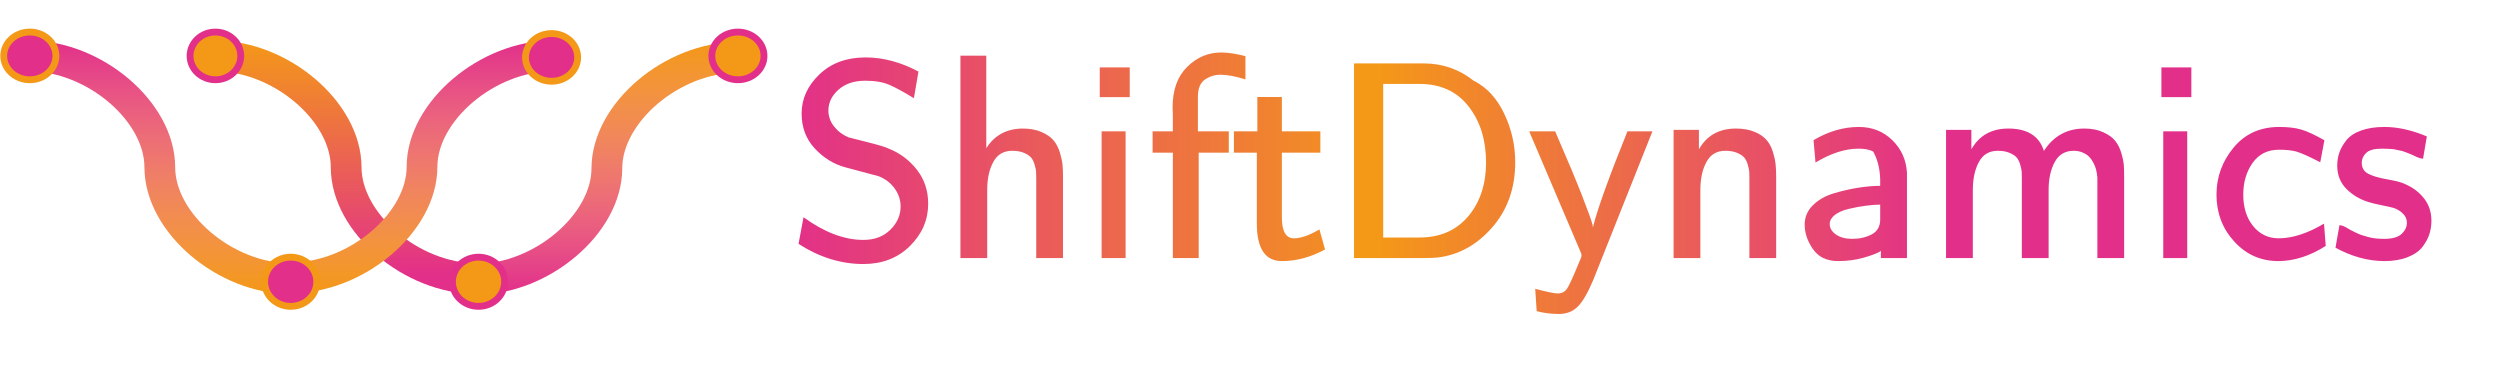
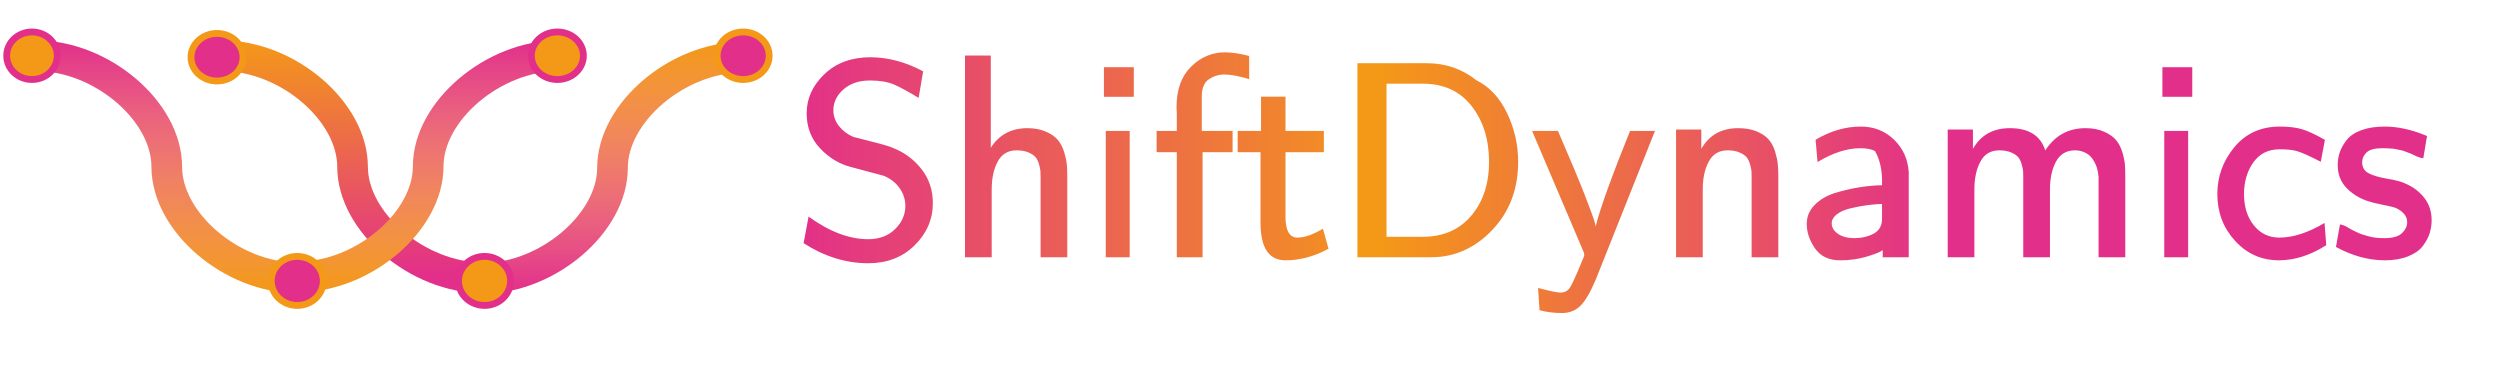
- <svg xmlns="http://www.w3.org/2000/svg" width="1677" height="257" overflow="hidden">
+ <svg xmlns="http://www.w3.org/2000/svg" width="1682" height="257" overflow="hidden">
  <defs>
    <clipPath id="clip0">
-       <rect x="770" y="1397" width="1677" height="257" />
+       <rect x="765" y="1397" width="1682" height="257" />
    </clipPath>
    <linearGradient x1="87.589" y1="-10.312" x2="87.589" y2="159.128" gradientUnits="userSpaceOnUse" spreadMethod="reflect" id="stroke1">
      <stop offset="0" stop-color="#E22F8A" stop-opacity="1" />
      <stop offset="0.009" stop-color="#E23089" stop-opacity="1" />
      <stop offset="0.018" stop-color="#E23289" stop-opacity="1" />
      <stop offset="0.027" stop-color="#E23489" stop-opacity="1" />
      <stop offset="0.035" stop-color="#E33589" stop-opacity="1" />
      <stop offset="0.044" stop-color="#E33789" stop-opacity="1" />
      <stop offset="0.053" stop-color="#E33989" stop-opacity="1" />
      <stop offset="0.062" stop-color="#E43A89" stop-opacity="1" />
      <stop offset="0.071" stop-color="#E43C89" stop-opacity="1" />
      <stop offset="0.08" stop-color="#E43E89" stop-opacity="1" />
      <stop offset="0.088" stop-color="#E43F88" stop-opacity="1" />
      <stop offset="0.097" stop-color="#E54188" stop-opacity="1" />
      <stop offset="0.106" stop-color="#E54288" stop-opacity="1" />
      <stop offset="0.115" stop-color="#E54488" stop-opacity="1" />
      <stop offset="0.124" stop-color="#E54687" stop-opacity="1" />
      <stop offset="0.133" stop-color="#E64787" stop-opacity="1" />
      <stop offset="0.142" stop-color="#E64987" stop-opacity="1" />
      <stop offset="0.15" stop-color="#E64A86" stop-opacity="1" />
      <stop offset="0.159" stop-color="#E64C86" stop-opacity="1" />
      <stop offset="0.168" stop-color="#E74D85" stop-opacity="1" />
      <stop offset="0.177" stop-color="#E74F85" stop-opacity="1" />
      <stop offset="0.186" stop-color="#E75085" stop-opacity="1" />
      <stop offset="0.195" stop-color="#E85284" stop-opacity="1" />
      <stop offset="0.204" stop-color="#E85384" stop-opacity="1" />
      <stop offset="0.212" stop-color="#E85483" stop-opacity="1" />
      <stop offset="0.221" stop-color="#E85683" stop-opacity="1" />
      <stop offset="0.23" stop-color="#E85782" stop-opacity="1" />
      <stop offset="0.239" stop-color="#E95982" stop-opacity="1" />
      <stop offset="0.248" stop-color="#E95A81" stop-opacity="1" />
      <stop offset="0.257" stop-color="#E95B81" stop-opacity="1" />
      <stop offset="0.265" stop-color="#E95D80" stop-opacity="1" />
      <stop offset="0.274" stop-color="#EA5E7F" stop-opacity="1" />
      <stop offset="0.283" stop-color="#EA5F7F" stop-opacity="1" />
      <stop offset="0.292" stop-color="#EA617E" stop-opacity="1" />
      <stop offset="0.301" stop-color="#EA627E" stop-opacity="1" />
      <stop offset="0.31" stop-color="#EB637D" stop-opacity="1" />
      <stop offset="0.319" stop-color="#EB647C" stop-opacity="1" />
      <stop offset="0.327" stop-color="#EB667B" stop-opacity="1" />
      <stop offset="0.336" stop-color="#EB677B" stop-opacity="1" />
      <stop offset="0.345" stop-color="#EB687A" stop-opacity="1" />
      <stop offset="0.354" stop-color="#EC6979" stop-opacity="1" />
      <stop offset="0.363" stop-color="#EC6A78" stop-opacity="1" />
      <stop offset="0.372" stop-color="#EC6C78" stop-opacity="1" />
      <stop offset="0.381" stop-color="#EC6D77" stop-opacity="1" />
      <stop offset="0.389" stop-color="#EC6E76" stop-opacity="1" />
      <stop offset="0.398" stop-color="#ED6F75" stop-opacity="1" />
      <stop offset="0.407" stop-color="#ED7074" stop-opacity="1" />
      <stop offset="0.416" stop-color="#ED7173" stop-opacity="1" />
      <stop offset="0.425" stop-color="#ED7273" stop-opacity="1" />
      <stop offset="0.434" stop-color="#ED7372" stop-opacity="1" />
      <stop offset="0.442" stop-color="#ED7471" stop-opacity="1" />
      <stop offset="0.451" stop-color="#EE7570" stop-opacity="1" />
      <stop offset="0.46" stop-color="#EE766F" stop-opacity="1" />
      <stop offset="0.469" stop-color="#EE776E" stop-opacity="1" />
      <stop offset="0.478" stop-color="#EE786D" stop-opacity="1" />
      <stop offset="0.487" stop-color="#EE796C" stop-opacity="1" />
      <stop offset="0.496" stop-color="#EF7A6B" stop-opacity="1" />
      <stop offset="0.504" stop-color="#EF7B6A" stop-opacity="1" />
      <stop offset="0.513" stop-color="#EF7C69" stop-opacity="1" />
      <stop offset="0.522" stop-color="#EF7D68" stop-opacity="1" />
      <stop offset="0.531" stop-color="#EF7E67" stop-opacity="1" />
      <stop offset="0.54" stop-color="#EF7F66" stop-opacity="1" />
      <stop offset="0.549" stop-color="#EF8065" stop-opacity="1" />
      <stop offset="0.558" stop-color="#F08163" stop-opacity="1" />
      <stop offset="0.566" stop-color="#F08262" stop-opacity="1" />
      <stop offset="0.575" stop-color="#F08261" stop-opacity="1" />
      <stop offset="0.584" stop-color="#F08360" stop-opacity="1" />
      <stop offset="0.593" stop-color="#F0845F" stop-opacity="1" />
      <stop offset="0.602" stop-color="#F0855E" stop-opacity="1" />
      <stop offset="0.611" stop-color="#F0865C" stop-opacity="1" />
      <stop offset="0.619" stop-color="#F1865B" stop-opacity="1" />
      <stop offset="0.628" stop-color="#F1875A" stop-opacity="1" />
      <stop offset="0.637" stop-color="#F18859" stop-opacity="1" />
      <stop offset="0.646" stop-color="#F18957" stop-opacity="1" />
      <stop offset="0.655" stop-color="#F18956" stop-opacity="1" />
      <stop offset="0.664" stop-color="#F18A55" stop-opacity="1" />
      <stop offset="0.673" stop-color="#F18B53" stop-opacity="1" />
      <stop offset="0.681" stop-color="#F18B52" stop-opacity="1" />
      <stop offset="0.69" stop-color="#F28C51" stop-opacity="1" />
      <stop offset="0.699" stop-color="#F28C4F" stop-opacity="1" />
      <stop offset="0.708" stop-color="#F28D4E" stop-opacity="1" />
      <stop offset="0.717" stop-color="#F28E4C" stop-opacity="1" />
      <stop offset="0.726" stop-color="#F28E4B" stop-opacity="1" />
      <stop offset="0.735" stop-color="#F28F4A" stop-opacity="1" />
      <stop offset="0.743" stop-color="#F28F48" stop-opacity="1" />
      <stop offset="0.752" stop-color="#F29047" stop-opacity="1" />
      <stop offset="0.761" stop-color="#F29045" stop-opacity="1" />
      <stop offset="0.77" stop-color="#F29144" stop-opacity="1" />
      <stop offset="0.779" stop-color="#F29142" stop-opacity="1" />
      <stop offset="0.788" stop-color="#F39241" stop-opacity="1" />
      <stop offset="0.796" stop-color="#F3923F" stop-opacity="1" />
      <stop offset="0.805" stop-color="#F3933E" stop-opacity="1" />
      <stop offset="0.814" stop-color="#F3933C" stop-opacity="1" />
      <stop offset="0.823" stop-color="#F3933A" stop-opacity="1" />
      <stop offset="0.832" stop-color="#F39439" stop-opacity="1" />
      <stop offset="0.841" stop-color="#F39437" stop-opacity="1" />
      <stop offset="0.85" stop-color="#F39436" stop-opacity="1" />
      <stop offset="0.858" stop-color="#F39534" stop-opacity="1" />
      <stop offset="0.867" stop-color="#F39532" stop-opacity="1" />
      <stop offset="0.876" stop-color="#F39531" stop-opacity="1" />
      <stop offset="0.885" stop-color="#F3962F" stop-opacity="1" />
      <stop offset="0.894" stop-color="#F3962D" stop-opacity="1" />
      <stop offset="0.903" stop-color="#F3962B" stop-opacity="1" />
      <stop offset="0.912" stop-color="#F3962A" stop-opacity="1" />
      <stop offset="0.92" stop-color="#F39728" stop-opacity="1" />
      <stop offset="0.929" stop-color="#F39726" stop-opacity="1" />
      <stop offset="0.938" stop-color="#F39724" stop-opacity="1" />
      <stop offset="0.947" stop-color="#F39723" stop-opacity="1" />
      <stop offset="0.956" stop-color="#F39721" stop-opacity="1" />
      <stop offset="0.965" stop-color="#F3971F" stop-opacity="1" />
      <stop offset="0.973" stop-color="#F3971D" stop-opacity="1" />
      <stop offset="0.982" stop-color="#F3971B" stop-opacity="1" />
      <stop offset="0.991" stop-color="#F39719" stop-opacity="1" />
      <stop offset="1" stop-color="#F49818" stop-opacity="1" />
    </linearGradient>
    <linearGradient x1="1297.63" y1="1524.09" x2="2402.21" y2="1524.09" gradientUnits="userSpaceOnUse" spreadMethod="reflect" id="fill2">
      <stop offset="0" stop-color="#E22F8A" stop-opacity="1" />
      <stop offset="0.37" stop-color="#F49818" stop-opacity="1" />
      <stop offset="1" stop-color="#F49818" stop-opacity="1" />
    </linearGradient>
    <linearGradient x1="1297.63" y1="1524.09" x2="2402.21" y2="1524.09" gradientUnits="userSpaceOnUse" spreadMethod="reflect" id="fill3">
      <stop offset="0" stop-color="#F49818" stop-opacity="1" />
      <stop offset="0.36" stop-color="#F49818" stop-opacity="1" />
      <stop offset="0.7" stop-color="#E22F8A" stop-opacity="1" />
      <stop offset="1" stop-color="#E22F8A" stop-opacity="1" />
    </linearGradient>
    <linearGradient x1="1002.2" y1="1594.22" x2="1002.2" y2="1424.19" gradientUnits="userSpaceOnUse" spreadMethod="reflect" id="stroke4">
      <stop offset="0" stop-color="#E22F8A" stop-opacity="1" />
      <stop offset="0.07" stop-color="#E22F8A" stop-opacity="1" />
      <stop offset="1" stop-color="#F49818" stop-opacity="1" />
    </linearGradient>
    <linearGradient x1="87.589" y1="-10.312" x2="87.589" y2="159.128" gradientUnits="userSpaceOnUse" spreadMethod="reflect" id="stroke5">
      <stop offset="0" stop-color="#F49818" stop-opacity="1" />
      <stop offset="0.009" stop-color="#F39719" stop-opacity="1" />
      <stop offset="0.018" stop-color="#F3971B" stop-opacity="1" />
      <stop offset="0.027" stop-color="#F3971D" stop-opacity="1" />
      <stop offset="0.035" stop-color="#F3971F" stop-opacity="1" />
      <stop offset="0.044" stop-color="#F39721" stop-opacity="1" />
      <stop offset="0.053" stop-color="#F39723" stop-opacity="1" />
      <stop offset="0.062" stop-color="#F39724" stop-opacity="1" />
      <stop offset="0.071" stop-color="#F39726" stop-opacity="1" />
      <stop offset="0.08" stop-color="#F39728" stop-opacity="1" />
      <stop offset="0.088" stop-color="#F3962A" stop-opacity="1" />
      <stop offset="0.097" stop-color="#F3962B" stop-opacity="1" />
      <stop offset="0.106" stop-color="#F3962D" stop-opacity="1" />
      <stop offset="0.115" stop-color="#F3962F" stop-opacity="1" />
      <stop offset="0.124" stop-color="#F39531" stop-opacity="1" />
      <stop offset="0.133" stop-color="#F39532" stop-opacity="1" />
      <stop offset="0.142" stop-color="#F39534" stop-opacity="1" />
      <stop offset="0.15" stop-color="#F39436" stop-opacity="1" />
      <stop offset="0.159" stop-color="#F39437" stop-opacity="1" />
      <stop offset="0.168" stop-color="#F39439" stop-opacity="1" />
      <stop offset="0.177" stop-color="#F3933A" stop-opacity="1" />
      <stop offset="0.186" stop-color="#F3933C" stop-opacity="1" />
      <stop offset="0.195" stop-color="#F3933E" stop-opacity="1" />
      <stop offset="0.204" stop-color="#F3923F" stop-opacity="1" />
      <stop offset="0.212" stop-color="#F39241" stop-opacity="1" />
      <stop offset="0.221" stop-color="#F29142" stop-opacity="1" />
      <stop offset="0.23" stop-color="#F29144" stop-opacity="1" />
      <stop offset="0.239" stop-color="#F29045" stop-opacity="1" />
      <stop offset="0.248" stop-color="#F29047" stop-opacity="1" />
      <stop offset="0.257" stop-color="#F28F48" stop-opacity="1" />
      <stop offset="0.265" stop-color="#F28F4A" stop-opacity="1" />
      <stop offset="0.274" stop-color="#F28E4B" stop-opacity="1" />
      <stop offset="0.283" stop-color="#F28E4C" stop-opacity="1" />
      <stop offset="0.292" stop-color="#F28D4E" stop-opacity="1" />
      <stop offset="0.301" stop-color="#F28C4F" stop-opacity="1" />
      <stop offset="0.31" stop-color="#F28C51" stop-opacity="1" />
      <stop offset="0.319" stop-color="#F18B52" stop-opacity="1" />
      <stop offset="0.327" stop-color="#F18B53" stop-opacity="1" />
      <stop offset="0.336" stop-color="#F18A55" stop-opacity="1" />
      <stop offset="0.345" stop-color="#F18956" stop-opacity="1" />
      <stop offset="0.354" stop-color="#F18957" stop-opacity="1" />
      <stop offset="0.363" stop-color="#F18859" stop-opacity="1" />
      <stop offset="0.372" stop-color="#F1875A" stop-opacity="1" />
      <stop offset="0.381" stop-color="#F1865B" stop-opacity="1" />
      <stop offset="0.389" stop-color="#F0865C" stop-opacity="1" />
      <stop offset="0.398" stop-color="#F0855E" stop-opacity="1" />
      <stop offset="0.407" stop-color="#F0845F" stop-opacity="1" />
      <stop offset="0.416" stop-color="#F08360" stop-opacity="1" />
      <stop offset="0.425" stop-color="#F08261" stop-opacity="1" />
      <stop offset="0.434" stop-color="#F08262" stop-opacity="1" />
      <stop offset="0.442" stop-color="#F08163" stop-opacity="1" />
      <stop offset="0.451" stop-color="#EF8065" stop-opacity="1" />
      <stop offset="0.46" stop-color="#EF7F66" stop-opacity="1" />
      <stop offset="0.469" stop-color="#EF7E67" stop-opacity="1" />
      <stop offset="0.478" stop-color="#EF7D68" stop-opacity="1" />
      <stop offset="0.487" stop-color="#EF7C69" stop-opacity="1" />
      <stop offset="0.496" stop-color="#EF7B6A" stop-opacity="1" />
      <stop offset="0.504" stop-color="#EF7A6B" stop-opacity="1" />
      <stop offset="0.513" stop-color="#EE796C" stop-opacity="1" />
      <stop offset="0.522" stop-color="#EE786D" stop-opacity="1" />
      <stop offset="0.531" stop-color="#EE776E" stop-opacity="1" />
      <stop offset="0.54" stop-color="#EE766F" stop-opacity="1" />
      <stop offset="0.549" stop-color="#EE7570" stop-opacity="1" />
      <stop offset="0.558" stop-color="#ED7471" stop-opacity="1" />
      <stop offset="0.566" stop-color="#ED7372" stop-opacity="1" />
      <stop offset="0.575" stop-color="#ED7273" stop-opacity="1" />
      <stop offset="0.584" stop-color="#ED7173" stop-opacity="1" />
      <stop offset="0.593" stop-color="#ED7074" stop-opacity="1" />
      <stop offset="0.602" stop-color="#ED6F75" stop-opacity="1" />
      <stop offset="0.611" stop-color="#EC6E76" stop-opacity="1" />
      <stop offset="0.619" stop-color="#EC6D77" stop-opacity="1" />
      <stop offset="0.628" stop-color="#EC6C78" stop-opacity="1" />
      <stop offset="0.637" stop-color="#EC6A78" stop-opacity="1" />
      <stop offset="0.646" stop-color="#EC6979" stop-opacity="1" />
      <stop offset="0.655" stop-color="#EB687A" stop-opacity="1" />
      <stop offset="0.664" stop-color="#EB677B" stop-opacity="1" />
      <stop offset="0.673" stop-color="#EB667B" stop-opacity="1" />
      <stop offset="0.681" stop-color="#EB647C" stop-opacity="1" />
      <stop offset="0.69" stop-color="#EB637D" stop-opacity="1" />
      <stop offset="0.699" stop-color="#EA627E" stop-opacity="1" />
      <stop offset="0.708" stop-color="#EA617E" stop-opacity="1" />
      <stop offset="0.717" stop-color="#EA5F7F" stop-opacity="1" />
      <stop offset="0.726" stop-color="#EA5E7F" stop-opacity="1" />
      <stop offset="0.735" stop-color="#E95D80" stop-opacity="1" />
      <stop offset="0.743" stop-color="#E95B81" stop-opacity="1" />
      <stop offset="0.752" stop-color="#E95A81" stop-opacity="1" />
      <stop offset="0.761" stop-color="#E95982" stop-opacity="1" />
      <stop offset="0.77" stop-color="#E85782" stop-opacity="1" />
      <stop offset="0.779" stop-color="#E85683" stop-opacity="1" />
      <stop offset="0.788" stop-color="#E85483" stop-opacity="1" />
      <stop offset="0.796" stop-color="#E85384" stop-opacity="1" />
      <stop offset="0.805" stop-color="#E85284" stop-opacity="1" />
      <stop offset="0.814" stop-color="#E75085" stop-opacity="1" />
      <stop offset="0.823" stop-color="#E74F85" stop-opacity="1" />
      <stop offset="0.832" stop-color="#E74D85" stop-opacity="1" />
      <stop offset="0.841" stop-color="#E64C86" stop-opacity="1" />
      <stop offset="0.85" stop-color="#E64A86" stop-opacity="1" />
      <stop offset="0.858" stop-color="#E64987" stop-opacity="1" />
      <stop offset="0.867" stop-color="#E64787" stop-opacity="1" />
      <stop offset="0.876" stop-color="#E54687" stop-opacity="1" />
      <stop offset="0.885" stop-color="#E54488" stop-opacity="1" />
      <stop offset="0.894" stop-color="#E54288" stop-opacity="1" />
      <stop offset="0.903" stop-color="#E54188" stop-opacity="1" />
      <stop offset="0.912" stop-color="#E43F88" stop-opacity="1" />
      <stop offset="0.92" stop-color="#E43E89" stop-opacity="1" />
      <stop offset="0.929" stop-color="#E43C89" stop-opacity="1" />
      <stop offset="0.938" stop-color="#E43A89" stop-opacity="1" />
      <stop offset="0.947" stop-color="#E33989" stop-opacity="1" />
      <stop offset="0.956" stop-color="#E33789" stop-opacity="1" />
      <stop offset="0.965" stop-color="#E33589" stop-opacity="1" />
      <stop offset="0.973" stop-color="#E23489" stop-opacity="1" />
      <stop offset="0.982" stop-color="#E23289" stop-opacity="1" />
      <stop offset="0.991" stop-color="#E23089" stop-opacity="1" />
      <stop offset="1" stop-color="#E22F8A" stop-opacity="1" />
    </linearGradient>
    <linearGradient x1="877.197" y1="1594.22" x2="877.197" y2="1424.19" gradientUnits="userSpaceOnUse" spreadMethod="reflect" id="stroke6">
      <stop offset="0" stop-color="#F49818" stop-opacity="1" />
      <stop offset="0.009" stop-color="#F39719" stop-opacity="1" />
      <stop offset="0.018" stop-color="#F3971B" stop-opacity="1" />
      <stop offset="0.027" stop-color="#F3971D" stop-opacity="1" />
      <stop offset="0.035" stop-color="#F3971F" stop-opacity="1" />
      <stop offset="0.044" stop-color="#F39721" stop-opacity="1" />
      <stop offset="0.053" stop-color="#F39723" stop-opacity="1" />
      <stop offset="0.062" stop-color="#F39724" stop-opacity="1" />
      <stop offset="0.071" stop-color="#F39726" stop-opacity="1" />
      <stop offset="0.08" stop-color="#F39728" stop-opacity="1" />
      <stop offset="0.088" stop-color="#F3962A" stop-opacity="1" />
      <stop offset="0.097" stop-color="#F3962B" stop-opacity="1" />
      <stop offset="0.106" stop-color="#F3962D" stop-opacity="1" />
      <stop offset="0.115" stop-color="#F3962F" stop-opacity="1" />
      <stop offset="0.124" stop-color="#F39531" stop-opacity="1" />
      <stop offset="0.133" stop-color="#F39532" stop-opacity="1" />
      <stop offset="0.142" stop-color="#F39534" stop-opacity="1" />
      <stop offset="0.15" stop-color="#F39436" stop-opacity="1" />
      <stop offset="0.159" stop-color="#F39437" stop-opacity="1" />
      <stop offset="0.168" stop-color="#F39439" stop-opacity="1" />
      <stop offset="0.177" stop-color="#F3933A" stop-opacity="1" />
      <stop offset="0.186" stop-color="#F3933C" stop-opacity="1" />
      <stop offset="0.195" stop-color="#F3933E" stop-opacity="1" />
      <stop offset="0.204" stop-color="#F3923F" stop-opacity="1" />
      <stop offset="0.212" stop-color="#F39241" stop-opacity="1" />
      <stop offset="0.221" stop-color="#F29142" stop-opacity="1" />
      <stop offset="0.23" stop-color="#F29144" stop-opacity="1" />
      <stop offset="0.239" stop-color="#F29045" stop-opacity="1" />
      <stop offset="0.248" stop-color="#F29047" stop-opacity="1" />
      <stop offset="0.257" stop-color="#F28F48" stop-opacity="1" />
      <stop offset="0.265" stop-color="#F28F4A" stop-opacity="1" />
      <stop offset="0.274" stop-color="#F28E4B" stop-opacity="1" />
      <stop offset="0.283" stop-color="#F28E4C" stop-opacity="1" />
      <stop offset="0.292" stop-color="#F28D4E" stop-opacity="1" />
      <stop offset="0.301" stop-color="#F28C4F" stop-opacity="1" />
      <stop offset="0.31" stop-color="#F28C51" stop-opacity="1" />
      <stop offset="0.319" stop-color="#F18B52" stop-opacity="1" />
      <stop offset="0.327" stop-color="#F18B53" stop-opacity="1" />
      <stop offset="0.336" stop-color="#F18A55" stop-opacity="1" />
      <stop offset="0.345" stop-color="#F18956" stop-opacity="1" />
      <stop offset="0.354" stop-color="#F18957" stop-opacity="1" />
      <stop offset="0.363" stop-color="#F18859" stop-opacity="1" />
      <stop offset="0.372" stop-color="#F1875A" stop-opacity="1" />
      <stop offset="0.381" stop-color="#F1865B" stop-opacity="1" />
      <stop offset="0.389" stop-color="#F0865C" stop-opacity="1" />
      <stop offset="0.398" stop-color="#F0855E" stop-opacity="1" />
      <stop offset="0.407" stop-color="#F0845F" stop-opacity="1" />
      <stop offset="0.416" stop-color="#F08360" stop-opacity="1" />
      <stop offset="0.425" stop-color="#F08261" stop-opacity="1" />
      <stop offset="0.434" stop-color="#F08262" stop-opacity="1" />
      <stop offset="0.442" stop-color="#F08163" stop-opacity="1" />
      <stop offset="0.451" stop-color="#EF8065" stop-opacity="1" />
      <stop offset="0.46" stop-color="#EF7F66" stop-opacity="1" />
      <stop offset="0.469" stop-color="#EF7E67" stop-opacity="1" />
      <stop offset="0.478" stop-color="#EF7D68" stop-opacity="1" />
      <stop offset="0.487" stop-color="#EF7C69" stop-opacity="1" />
      <stop offset="0.496" stop-color="#EF7B6A" stop-opacity="1" />
      <stop offset="0.504" stop-color="#EF7A6B" stop-opacity="1" />
      <stop offset="0.513" stop-color="#EE796C" stop-opacity="1" />
      <stop offset="0.522" stop-color="#EE786D" stop-opacity="1" />
      <stop offset="0.531" stop-color="#EE776E" stop-opacity="1" />
      <stop offset="0.54" stop-color="#EE766F" stop-opacity="1" />
      <stop offset="0.549" stop-color="#EE7570" stop-opacity="1" />
      <stop offset="0.558" stop-color="#ED7471" stop-opacity="1" />
      <stop offset="0.566" stop-color="#ED7372" stop-opacity="1" />
      <stop offset="0.575" stop-color="#ED7273" stop-opacity="1" />
      <stop offset="0.584" stop-color="#ED7173" stop-opacity="1" />
      <stop offset="0.593" stop-color="#ED7074" stop-opacity="1" />
      <stop offset="0.602" stop-color="#ED6F75" stop-opacity="1" />
      <stop offset="0.611" stop-color="#EC6E76" stop-opacity="1" />
      <stop offset="0.619" stop-color="#EC6D77" stop-opacity="1" />
      <stop offset="0.628" stop-color="#EC6C78" stop-opacity="1" />
      <stop offset="0.637" stop-color="#EC6A78" stop-opacity="1" />
      <stop offset="0.646" stop-color="#EC6979" stop-opacity="1" />
      <stop offset="0.655" stop-color="#EB687A" stop-opacity="1" />
      <stop offset="0.664" stop-color="#EB677B" stop-opacity="1" />
      <stop offset="0.673" stop-color="#EB667B" stop-opacity="1" />
      <stop offset="0.681" stop-color="#EB647C" stop-opacity="1" />
      <stop offset="0.69" stop-color="#EB637D" stop-opacity="1" />
      <stop offset="0.699" stop-color="#EA627E" stop-opacity="1" />
      <stop offset="0.708" stop-color="#EA617E" stop-opacity="1" />
      <stop offset="0.717" stop-color="#EA5F7F" stop-opacity="1" />
      <stop offset="0.726" stop-color="#EA5E7F" stop-opacity="1" />
      <stop offset="0.735" stop-color="#E95D80" stop-opacity="1" />
      <stop offset="0.743" stop-color="#E95B81" stop-opacity="1" />
      <stop offset="0.752" stop-color="#E95A81" stop-opacity="1" />
      <stop offset="0.761" stop-color="#E95982" stop-opacity="1" />
      <stop offset="0.77" stop-color="#E85782" stop-opacity="1" />
      <stop offset="0.779" stop-color="#E85683" stop-opacity="1" />
      <stop offset="0.788" stop-color="#E85483" stop-opacity="1" />
      <stop offset="0.796" stop-color="#E85384" stop-opacity="1" />
      <stop offset="0.805" stop-color="#E85284" stop-opacity="1" />
      <stop offset="0.814" stop-color="#E75085" stop-opacity="1" />
      <stop offset="0.823" stop-color="#E74F85" stop-opacity="1" />
      <stop offset="0.832" stop-color="#E74D85" stop-opacity="1" />
      <stop offset="0.841" stop-color="#E64C86" stop-opacity="1" />
      <stop offset="0.85" stop-color="#E64A86" stop-opacity="1" />
      <stop offset="0.858" stop-color="#E64987" stop-opacity="1" />
      <stop offset="0.867" stop-color="#E64787" stop-opacity="1" />
      <stop offset="0.876" stop-color="#E54687" stop-opacity="1" />
      <stop offset="0.885" stop-color="#E54488" stop-opacity="1" />
      <stop offset="0.894" stop-color="#E54288" stop-opacity="1" />
      <stop offset="0.903" stop-color="#E54188" stop-opacity="1" />
      <stop offset="0.912" stop-color="#E43F88" stop-opacity="1" />
      <stop offset="0.92" stop-color="#E43E89" stop-opacity="1" />
      <stop offset="0.929" stop-color="#E43C89" stop-opacity="1" />
      <stop offset="0.938" stop-color="#E43A89" stop-opacity="1" />
      <stop offset="0.947" stop-color="#E33989" stop-opacity="1" />
      <stop offset="0.956" stop-color="#E33789" stop-opacity="1" />
      <stop offset="0.965" stop-color="#E33589" stop-opacity="1" />
      <stop offset="0.973" stop-color="#E23489" stop-opacity="1" />
      <stop offset="0.982" stop-color="#E23289" stop-opacity="1" />
      <stop offset="0.991" stop-color="#E23089" stop-opacity="1" />
      <stop offset="1" stop-color="#E22F8A" stop-opacity="1" />
    </linearGradient>
  </defs>
-   <g clip-path="url(#clip0)" transform="translate(-770 -1397)">
+   <g clip-path="url(#clip0)" transform="translate(-765 -1397)">
    <path d="M0 0C43.795 0 87.589 37.204 87.589 74.408 87.589 111.611 131.384 148.815 175.179 148.815" stroke="url(#stroke1)" stroke-width="20.625" stroke-linecap="butt" stroke-linejoin="miter" stroke-miterlimit="8" fill="none" fill-rule="evenodd" transform="matrix(1 0 0 -1 1089.5 1584.32)" />
    <path d="M1508.97 1485.11 1525.06 1485.11 1525.06 1570.09 1508.97 1570.09ZM1613.43 1462.05 1629.88 1462.05 1629.88 1485.11 1655.7 1485.11 1655.7 1499.41 1629.88 1499.41 1629.88 1542.72C1629.88 1552.15 1632.56 1556.86 1637.92 1556.86 1642.65 1556.86 1648.37 1554.86 1655.09 1550.87L1658.83 1564.35C1649.28 1569.54 1639.63 1572.14 1629.88 1572.14 1618.68 1572.14 1613.08 1563.71 1613.08 1546.85L1613.08 1499.41 1597.71 1499.41 1597.71 1485.11 1613.43 1485.11ZM1507.72 1442.22 1527.83 1442.22 1527.83 1462.14 1507.72 1462.14ZM1350.57 1435.52C1362.41 1435.52 1374.25 1438.68 1386.1 1445L1383.04 1462.88C1376.41 1458.8 1370.96 1455.82 1366.7 1453.96 1362.43 1452.09 1357 1451.15 1350.4 1451.15 1342.95 1451.15 1336.96 1453.16 1332.45 1457.17 1327.94 1461.18 1325.69 1465.84 1325.69 1471.15 1325.69 1475.09 1326.98 1478.68 1329.56 1481.92 1332.14 1485.17 1335.38 1487.58 1339.3 1489.17 1340.98 1489.59 1345.4 1490.71 1352.55 1492.53 1359.7 1494.34 1364.24 1495.73 1366.17 1496.69 1373.74 1499.71 1380.04 1504.44 1385.07 1510.88 1390.1 1517.32 1392.62 1524.92 1392.62 1533.68 1392.62 1544.52 1388.54 1553.97 1380.39 1562.03 1372.24 1570.08 1361.82 1574.11 1349.14 1574.11 1334.18 1574.11 1319.68 1569.61 1305.66 1560.62L1309 1542.72C1322.98 1552.86 1336.36 1557.93 1349.14 1557.93 1356.6 1557.93 1362.63 1555.67 1367.22 1551.14 1371.82 1546.61 1374.12 1541.4 1374.12 1535.52 1374.12 1531.17 1372.8 1527.16 1370.17 1523.48 1367.54 1519.8 1364 1517.06 1359.54 1515.25 1359.37 1515.17 1351.92 1513.17 1337.19 1509.27 1329.42 1507.21 1322.56 1503.01 1316.63 1496.68 1310.69 1490.34 1307.73 1482.51 1307.73 1473.17 1307.73 1463.28 1311.7 1454.53 1319.63 1446.93 1327.57 1439.32 1337.88 1435.52 1350.57 1435.52ZM1414.26 1434.35 1431.6 1434.35 1431.6 1496.45C1437.1 1487.7 1445.26 1483.3 1456.08 1483.23 1460.96 1483.23 1465.2 1484.02 1468.78 1485.61 1472.37 1487.19 1475.07 1489.1 1476.88 1491.33 1478.68 1493.57 1480.07 1496.3 1481.04 1499.54 1482 1502.77 1482.58 1505.56 1482.78 1507.91 1482.97 1510.25 1483.07 1512.8 1483.07 1515.58L1483.07 1570.09 1465.11 1570.09 1465.11 1517.05C1465.11 1515.04 1465.08 1513.47 1465.02 1512.33 1464.97 1511.19 1464.64 1509.58 1464.03 1507.5 1463.43 1505.42 1462.63 1503.81 1461.65 1502.68 1460.66 1501.54 1459.09 1500.5 1456.94 1499.56 1454.79 1498.62 1452.12 1498.15 1448.93 1498.15 1443.2 1498.15 1438.99 1500.66 1436.28 1505.68 1433.58 1510.69 1432.22 1516.95 1432.22 1524.44L1432.22 1570.09 1414.26 1570.09ZM1589.1 1432.21C1593.72 1432.21 1599.17 1433.03 1605.45 1434.66L1605.45 1450.26C1598.7 1448.17 1593.13 1447.13 1588.74 1447.13 1584.95 1447.13 1581.47 1448.21 1578.3 1450.35 1575.14 1452.5 1573.55 1456.37 1573.55 1461.97L1573.55 1485.11 1594.28 1485.11 1594.28 1499.41 1574.09 1499.41 1574.09 1570.09 1556.75 1570.09 1556.75 1499.41 1543.17 1499.41 1543.17 1485.11 1556.75 1485.11 1556.75 1473.49C1556.75 1473.09 1556.72 1472.4 1556.66 1471.42 1556.6 1470.44 1556.57 1469.67 1556.57 1469.11 1556.57 1457.37 1559.83 1448.28 1566.36 1441.85 1572.88 1435.42 1580.46 1432.21 1589.1 1432.21Z" fill="url(#fill2)" fill-rule="evenodd" />
    <text fill="#000000" fill-opacity="0" font-family="Arial,Arial_MSFontService,sans-serif" font-size="141.896" direction="ltr" writing-mode="lr-tb" x="1305.66" y="1556.37">Shift</text>
    <path d="M2031.23 1534.25C2028.8 1534.25 2025.67 1534.49 2021.84 1534.97 2018.01 1535.44 2014.09 1536.17 2010.07 1537.14 2006.05 1538.11 2002.92 1539.49 2000.7 1541.28 1998.48 1543.07 1997.37 1545.06 1997.37 1547.24 1997.37 1550 1998.76 1552.35 2001.55 1554.3 2004.34 1556.24 2007.99 1557.22 2012.51 1557.22 2017.46 1557.22 2021.82 1556.21 2025.59 1554.2 2029.35 1552.19 2031.23 1548.87 2031.23 1544.23ZM2221.11 1485.11 2237.19 1485.11 2237.19 1570.09 2221.11 1570.09ZM1795.79 1485.11 1813.2 1485.11C1821.36 1503.9 1827.42 1518.38 1831.37 1528.55 1835.32 1538.72 1837.62 1545.13 1838.28 1547.76L1838.54 1549.53 1838.74 1548.66C1841.74 1536.77 1849.39 1515.59 1861.69 1485.11L1878.45 1485.11 1838.77 1584.75C1835.05 1593.61 1831.52 1599.63 1828.2 1602.83 1824.88 1606.02 1820.75 1607.61 1815.81 1607.61 1810.63 1607.61 1805.63 1606.99 1800.81 1605.74L1799.82 1590.72C1807.64 1592.81 1812.67 1593.85 1814.92 1593.85 1817.57 1593.85 1819.62 1592.83 1821.06 1590.77 1822.5 1588.71 1825.05 1583.21 1828.71 1574.28 1829.29 1572.82 1829.83 1571.53 1830.34 1570.43 1830.72 1569.57 1830.91 1568.85 1830.91 1568.25 1830.91 1567.66 1830.65 1566.82 1830.14 1565.75ZM2117.23 1483.23C2129.96 1483.23 2137.91 1488.23 2141.05 1498.23 2147.5 1488.23 2156.53 1483.23 2168.16 1483.23 2173.04 1483.23 2177.27 1484.05 2180.84 1485.69 2184.42 1487.33 2187.11 1489.27 2188.9 1491.51 2190.7 1493.74 2192.07 1496.52 2193.04 1499.83 2194 1503.15 2194.55 1505.94 2194.68 1508.21 2194.81 1510.47 2194.88 1512.93 2194.88 1515.58L2194.88 1570.09 2176.92 1570.09 2176.92 1517.05C2176.92 1516.81 2176.92 1516.49 2176.92 1516.09 2176.92 1515.68 2176.8 1514.75 2176.56 1513.29 2176.32 1511.83 2176.02 1510.55 2175.66 1509.44 2175.3 1508.34 2174.72 1507.06 2173.91 1505.59 2173.11 1504.12 2172.17 1502.87 2171.09 1501.85 2170.01 1500.83 2168.6 1499.96 2166.86 1499.24 2165.12 1498.52 2163.17 1498.15 2161.01 1498.15 2155.28 1498.15 2151.05 1500.66 2148.31 1505.68 2145.58 1510.7 2144.21 1516.95 2144.21 1524.44L2144.21 1570.09 2126.25 1570.09 2126.25 1517.05C2126.25 1515.04 2126.23 1513.47 2126.17 1512.33 2126.11 1511.19 2125.78 1509.58 2125.18 1507.5 2124.58 1505.42 2123.78 1503.81 2122.79 1502.68 2121.81 1501.54 2120.24 1500.5 2118.08 1499.56 2115.93 1498.62 2113.26 1498.15 2110.08 1498.15 2104.35 1498.15 2100.13 1500.66 2097.43 1505.68 2094.72 1510.69 2093.37 1516.95 2093.37 1524.44L2093.37 1570.09 2075.41 1570.09 2075.41 1484.13 2092.39 1484.13 2092.39 1497.16C2097.65 1487.88 2105.93 1483.23 2117.23 1483.23ZM1934.47 1483.23C1939.24 1483.23 1943.37 1483.95 1946.87 1485.4 1950.37 1486.84 1953.06 1488.66 1954.95 1490.84 1956.84 1493.03 1958.27 1495.68 1959.24 1498.81 1960.2 1501.93 1960.81 1504.74 1961.07 1507.23 1961.33 1509.72 1961.45 1512.5 1961.45 1515.58L1961.45 1570.09 1943.49 1570.09 1943.49 1517.05C1943.49 1515.04 1943.46 1513.47 1943.41 1512.33 1943.35 1511.19 1943.02 1509.58 1942.42 1507.5 1941.81 1505.42 1941.02 1503.81 1940.03 1502.68 1939.05 1501.54 1937.48 1500.5 1935.32 1499.56 1933.17 1498.62 1930.5 1498.15 1927.32 1498.15 1921.59 1498.15 1917.37 1500.66 1914.67 1505.68 1911.96 1510.69 1910.61 1516.95 1910.61 1524.44L1910.61 1570.09 1892.65 1570.09 1892.65 1484.13 1909.63 1484.13 1909.63 1497.16C1914.88 1487.88 1923.17 1483.23 1934.47 1483.23ZM2369.41 1482.16C2378.38 1482.16 2387.88 1484.27 2397.91 1488.5L2395.38 1503.54C2393.73 1503.24 2392.31 1502.83 2391.13 1502.3 2389.95 1501.77 2389.28 1501.45 2389.11 1501.33 2388.94 1501.22 2388.27 1500.92 2387.09 1500.43 2385.92 1499.94 2385.13 1499.63 2384.74 1499.5 2384.34 1499.37 2383.65 1499.11 2382.65 1498.72 2381.65 1498.33 2380.87 1498.11 2380.31 1498.06 2379.74 1498 2378.88 1497.83 2377.71 1497.53 2376.54 1497.23 2375.52 1497.05 2374.65 1496.99 2373.78 1496.93 2372.74 1496.87 2371.54 1496.81 2370.34 1496.75 2369.09 1496.72 2367.8 1496.72 2362.7 1496.72 2359.17 1497.68 2357.21 1499.59 2355.24 1501.51 2354.26 1503.69 2354.26 1506.14 2354.26 1509.52 2355.68 1511.98 2358.52 1513.51 2361.36 1515.05 2365.68 1516.32 2371.5 1517.33 2377.32 1518.34 2381.25 1519.39 2383.31 1520.48 2388.51 1522.7 2392.76 1525.9 2396.05 1530.1 2399.35 1534.3 2401 1539.33 2401 1545.21 2401 1548.17 2400.55 1551.08 2399.67 1553.92 2398.78 1556.76 2397.25 1559.62 2395.07 1562.51 2392.88 1565.4 2389.56 1567.72 2385.11 1569.49 2380.65 1571.26 2375.41 1572.14 2369.37 1572.14 2358.38 1572.08 2347.47 1569.08 2336.64 1563.15L2339.33 1547.99C2341.04 1548.26 2342.58 1548.81 2343.95 1549.65 2345.33 1550.49 2346.25 1551.03 2346.73 1551.28 2347.22 1551.54 2348.28 1552.07 2349.94 1552.88 2351.59 1553.7 2352.97 1554.29 2354.07 1554.65 2355.17 1555.01 2356.58 1555.43 2358.3 1555.92 2360.01 1556.4 2361.75 1556.74 2363.5 1556.93 2365.25 1557.12 2367.16 1557.22 2369.23 1557.22 2374.85 1557.22 2378.8 1556.09 2381.1 1553.85 2383.4 1551.6 2384.55 1549.13 2384.55 1546.46 2384.55 1543.97 2383.59 1541.83 2381.66 1540.06 2379.73 1538.28 2377.68 1537.08 2375.52 1536.45 2374.27 1536.08 2371.53 1535.46 2367.28 1534.6 2363.04 1533.73 2360.16 1533.02 2358.66 1532.48 2352.91 1530.71 2348 1527.77 2343.93 1523.66 2339.86 1519.54 2337.82 1514.36 2337.82 1508.11 2337.82 1505.1 2338.26 1502.26 2339.15 1499.59 2340.03 1496.92 2341.57 1494.15 2343.77 1491.29 2345.97 1488.44 2349.28 1486.2 2353.72 1484.58 2358.16 1482.97 2363.39 1482.16 2369.41 1482.16ZM2298.91 1482.16C2304.77 1482.16 2309.68 1482.74 2313.63 1483.89 2317.59 1485.04 2322.78 1487.44 2329.2 1491.09L2326.42 1505.85C2319.04 1502 2313.64 1499.59 2310.23 1498.62 2307.33 1497.83 2303.5 1497.44 2298.73 1497.44 2291.12 1497.44 2285.23 1500.38 2281.05 1506.27 2276.87 1512.16 2274.78 1519.24 2274.78 1527.51 2274.78 1536.19 2277 1543.25 2281.44 1548.7 2285.88 1554.14 2291.58 1556.86 2298.55 1556.86 2307.74 1556.86 2317.87 1553.58 2328.95 1547.02L2330.1 1561.96C2319.57 1568.69 2309 1572.08 2298.37 1572.14 2286.62 1572.14 2276.76 1567.79 2268.79 1559.08 2260.81 1550.37 2256.82 1539.84 2256.82 1527.51 2256.82 1515.75 2260.65 1505.25 2268.29 1496.01 2275.93 1486.78 2286.14 1482.16 2298.91 1482.16ZM2016.9 1482.16C2025.8 1482.16 2033.28 1485.1 2039.33 1490.99 2045.38 1496.87 2048.67 1504.16 2049.19 1512.85L2049.19 1570.09 2031.68 1570.09 2031.68 1565.21 2031.07 1565.74C2029.13 1566.94 2025.52 1568.3 2020.22 1569.84 2014.93 1571.37 2009.19 1572.14 2003.01 1572.14 1995.49 1572.14 1989.87 1569.47 1986.15 1564.13 1982.43 1558.78 1980.57 1553.29 1980.57 1547.66 1980.57 1542.64 1982.42 1538.31 1986.12 1534.66 1989.82 1531.01 1994.52 1528.34 2000.21 1526.65 2005.91 1524.96 2011.45 1523.7 2016.83 1522.88 2022.22 1522.06 2027.02 1521.65 2031.23 1521.65L2031.23 1517.33C2031.01 1509.96 2029.43 1503.72 2026.49 1498.6 2024.04 1497.35 2020.79 1496.72 2016.72 1496.72 2007.74 1496.72 1998.12 1499.82 1987.84 1506.02L1986.52 1491.02C1996.53 1485.11 2006.65 1482.16 2016.9 1482.16ZM1697.85 1453.3 1697.85 1556.32 1722.16 1556.32C1736.83 1556.32 1748.24 1550.96 1756.39 1540.24 1763.35 1531.13 1766.84 1519.71 1766.84 1505.97 1766.84 1490.91 1762.92 1478.36 1755.08 1468.34 1747.25 1458.31 1736.27 1453.3 1722.16 1453.3ZM2219.86 1442.22 2239.96 1442.22 2239.96 1462.14 2219.86 1462.14ZM1678.28 1439.54 1725.02 1439.54C1737.58 1439.54 1748.72 1443.39 1758.44 1451.09 1767.09 1455.35 1773.92 1462.66 1778.91 1473.02 1783.91 1483.39 1786.4 1494.31 1786.4 1505.8 1786.4 1523.2 1781.25 1537.79 1770.94 1549.57 1760.63 1561.34 1748.46 1568.06 1734.43 1569.73 1732.46 1569.97 1729.44 1570.09 1725.37 1570.09L1678.28 1570.09Z" fill="url(#fill3)" fill-rule="evenodd" />
    <text fill="#000000" fill-opacity="0" font-family="Arial,Arial_MSFontService,sans-serif" font-size="168.078" direction="ltr" writing-mode="lr-tb" x="1678.28" y="1586.61">Dynamics</text>
    <path d="M1089.89 1583.91C1046.05 1583.91 1002.2 1546.56 1002.2 1509.2 1002.2 1471.85 958.348 1434.5 914.5 1434.5" stroke="url(#stroke4)" stroke-width="20.625" stroke-linecap="butt" stroke-linejoin="miter" stroke-miterlimit="8" fill="none" fill-rule="evenodd" />
    <path d="M0 0C43.795 0 87.589 37.204 87.589 74.408 87.589 111.611 131.384 148.815 175.179 148.815" stroke="url(#stroke5)" stroke-width="20.625" stroke-linecap="butt" stroke-linejoin="miter" stroke-miterlimit="8" fill="none" fill-rule="evenodd" transform="matrix(1 0 0 -1 965.5 1583.32)" />
    <path d="M964.894 1583.91C921.045 1583.91 877.197 1546.56 877.197 1509.2 877.197 1471.85 833.349 1434.5 789.5 1434.5" stroke="url(#stroke6)" stroke-width="20.625" stroke-linecap="butt" stroke-linejoin="miter" stroke-miterlimit="8" fill="none" fill-rule="evenodd" />
    <path d="M0 16.5C-4.45598e-15 7.387 7.835 0 17.5 0 27.165-4.20134e-15 35 7.387 35 16.5 35 25.613 27.165 33 17.5 33 7.835 33-1.33679e-14 25.613 0 16.5Z" stroke="#E22F8A" stroke-width="4.583" stroke-linecap="butt" stroke-linejoin="miter" stroke-miterlimit="8" stroke-opacity="1" fill="#F49818" fill-rule="evenodd" fill-opacity="1" transform="matrix(-1 0 0 1 1108.5 1569.5)" />
    <path d="M0 16.5C-4.45598e-15 7.387 7.835 0 17.5 0 27.165-4.20134e-15 35 7.387 35 16.5 35 25.613 27.165 33 17.5 33 7.835 33-1.33679e-14 25.613 0 16.5Z" stroke="#F49818" stroke-width="4.583" stroke-linecap="butt" stroke-linejoin="miter" stroke-miterlimit="8" stroke-opacity="1" fill="#E22F8A" fill-rule="evenodd" fill-opacity="1" transform="matrix(-1 0 0 1 982.5 1569.5)" />
-     <path d="M0 16C-4.45598e-15 7.163 7.835 0 17.5 0 27.165-4.07402e-15 35 7.163 35 16 35 24.837 27.165 32 17.5 32 7.835 32-1.33679e-14 24.837 0 16Z" stroke="#E22F8A" stroke-width="4.583" stroke-linecap="butt" stroke-linejoin="miter" stroke-miterlimit="8" stroke-opacity="1" fill="#F49818" fill-rule="evenodd" fill-opacity="1" transform="matrix(-1 0 0 1 1282.5 1418.5)" />
-     <path d="M0 16C-4.32866e-15 7.163 7.611 0 17 0 26.389-4.07402e-15 34 7.163 34 16 34 24.837 26.389 32 17 32 7.611 32-1.2986e-14 24.837 0 16Z" stroke="#E22F8A" stroke-width="4.583" stroke-linecap="butt" stroke-linejoin="miter" stroke-miterlimit="8" stroke-opacity="1" fill="#F49818" fill-rule="evenodd" fill-opacity="1" transform="matrix(-1 0 0 1 931.5 1418.5)" />
-     <path d="M0 16C-4.45598e-15 7.164 7.835 0 17.5 0 27.165-4.07407e-15 35 7.164 35 16 35 24.837 27.165 32 17.5 32 7.835 32-1.33679e-14 24.837 0 16Z" stroke="#F49818" stroke-width="4.583" stroke-linecap="butt" stroke-linejoin="miter" stroke-miterlimit="8" stroke-opacity="1" fill="#E22F8A" fill-rule="evenodd" fill-opacity="1" transform="matrix(-1 0 0 1 1157.5 1419.5)" />
-     <path d="M0 16C-4.45598e-15 7.163 7.835 0 17.5 0 27.165-4.07402e-15 35 7.163 35 16 35 24.837 27.165 32 17.5 32 7.835 32-1.33679e-14 24.837 0 16Z" stroke="#F49818" stroke-width="4.583" stroke-linecap="butt" stroke-linejoin="miter" stroke-miterlimit="8" stroke-opacity="1" fill="#E22F8A" fill-rule="evenodd" fill-opacity="1" transform="matrix(-1 0 0 1 807.5 1418.5)" />
+     <path d="M0 16C-4.45598e-15 7.163 7.835 0 17.5 0 27.165-4.07402e-15 35 7.163 35 16 35 24.837 27.165 32 17.5 32 7.835 32-1.33679e-14 24.837 0 16Z" stroke="#E22F8A" stroke-width="4.583" stroke-linecap="butt" stroke-linejoin="miter" stroke-miterlimit="8" stroke-opacity="1" fill="#F49818" fill-rule="evenodd" fill-opacity="1" transform="matrix(-1 0 0 1 1157.5 1418.5)" />
+     <path d="M0 16C-4.32861e-15 7.163 7.611 0 17 0 26.389-4.07402e-15 34 7.163 34 16 34 24.837 26.389 32 17 32 7.611 32-1.29858e-14 24.837 0 16Z" stroke="#E22F8A" stroke-width="4.583" stroke-linecap="butt" stroke-linejoin="miter" stroke-miterlimit="8" stroke-opacity="1" fill="#F49818" fill-rule="evenodd" fill-opacity="1" transform="matrix(-1 0 0 1 803.5 1418.5)" />
+     <path d="M0 16C-4.45598e-15 7.163 7.835 0 17.5 0 27.165-4.07402e-15 35 7.163 35 16 35 24.837 27.165 32 17.5 32 7.835 32-1.33679e-14 24.837 0 16Z" stroke="#F49818" stroke-width="4.583" stroke-linecap="butt" stroke-linejoin="miter" stroke-miterlimit="8" stroke-opacity="1" fill="#E22F8A" fill-rule="evenodd" fill-opacity="1" transform="matrix(-1 0 0 1 1282.5 1418.5)" />
+     <path d="M0 16C-4.45598e-15 7.164 7.835 0 17.5 0 27.165-4.07407e-15 35 7.164 35 16 35 24.837 27.165 32 17.5 32 7.835 32-1.33679e-14 24.837 0 16Z" stroke="#F49818" stroke-width="4.583" stroke-linecap="butt" stroke-linejoin="miter" stroke-miterlimit="8" stroke-opacity="1" fill="#E22F8A" fill-rule="evenodd" fill-opacity="1" transform="matrix(-1 0 0 1 928.5 1419.5)" />
  </g>
</svg>
